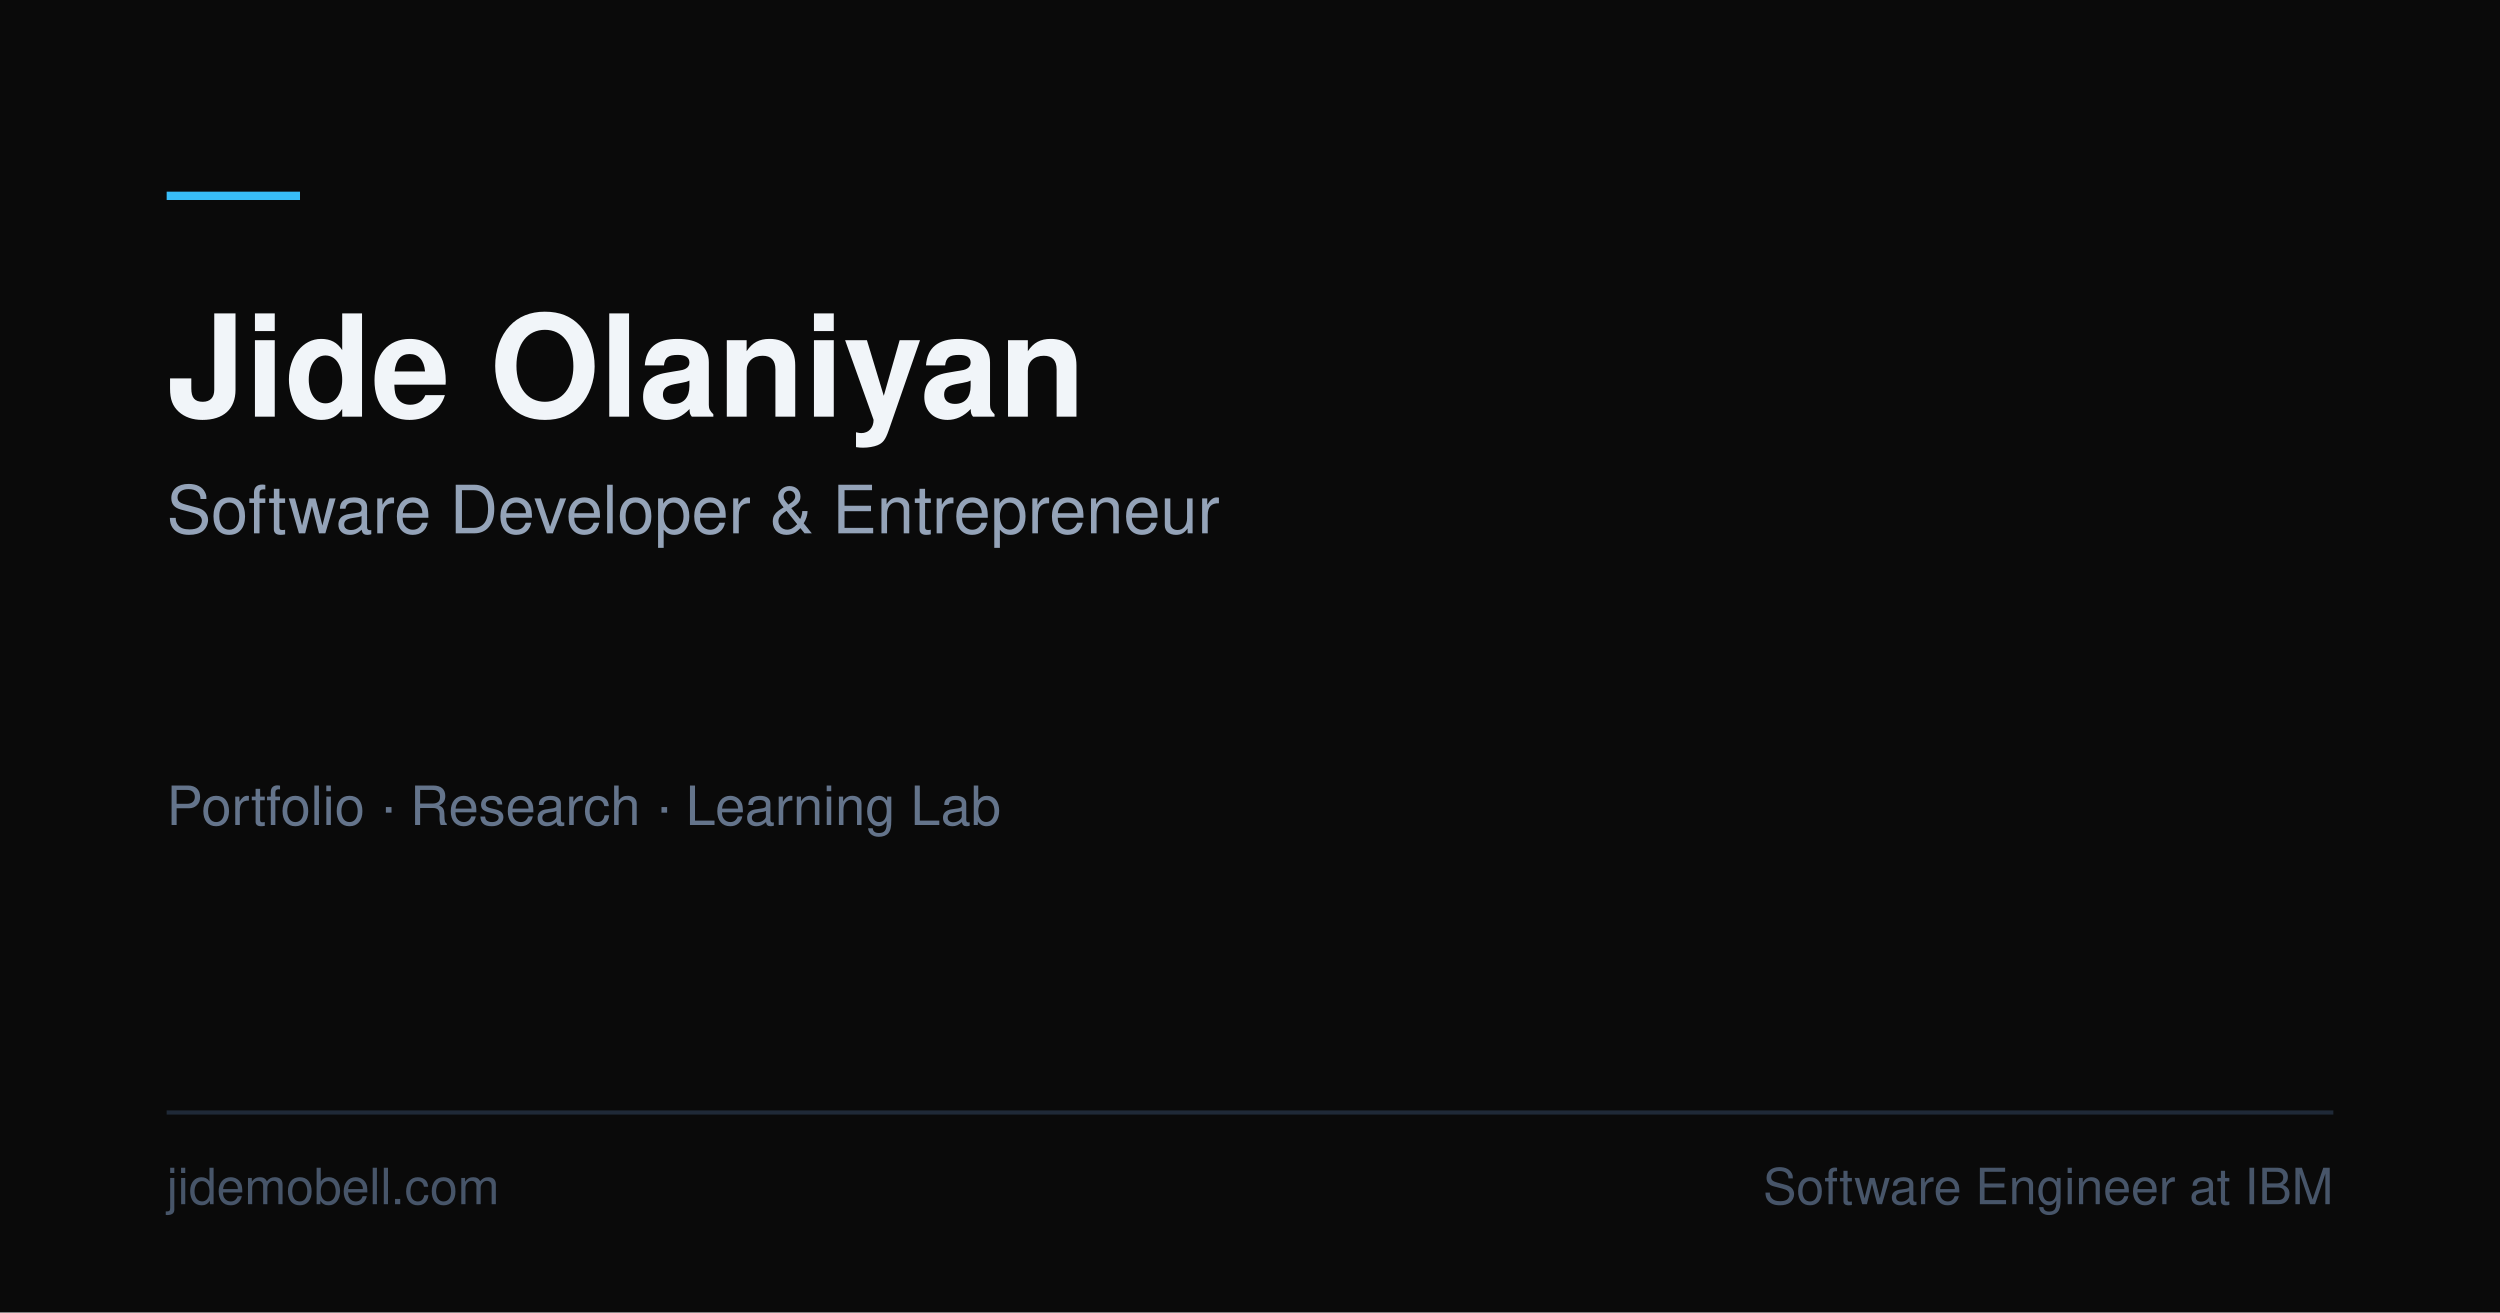
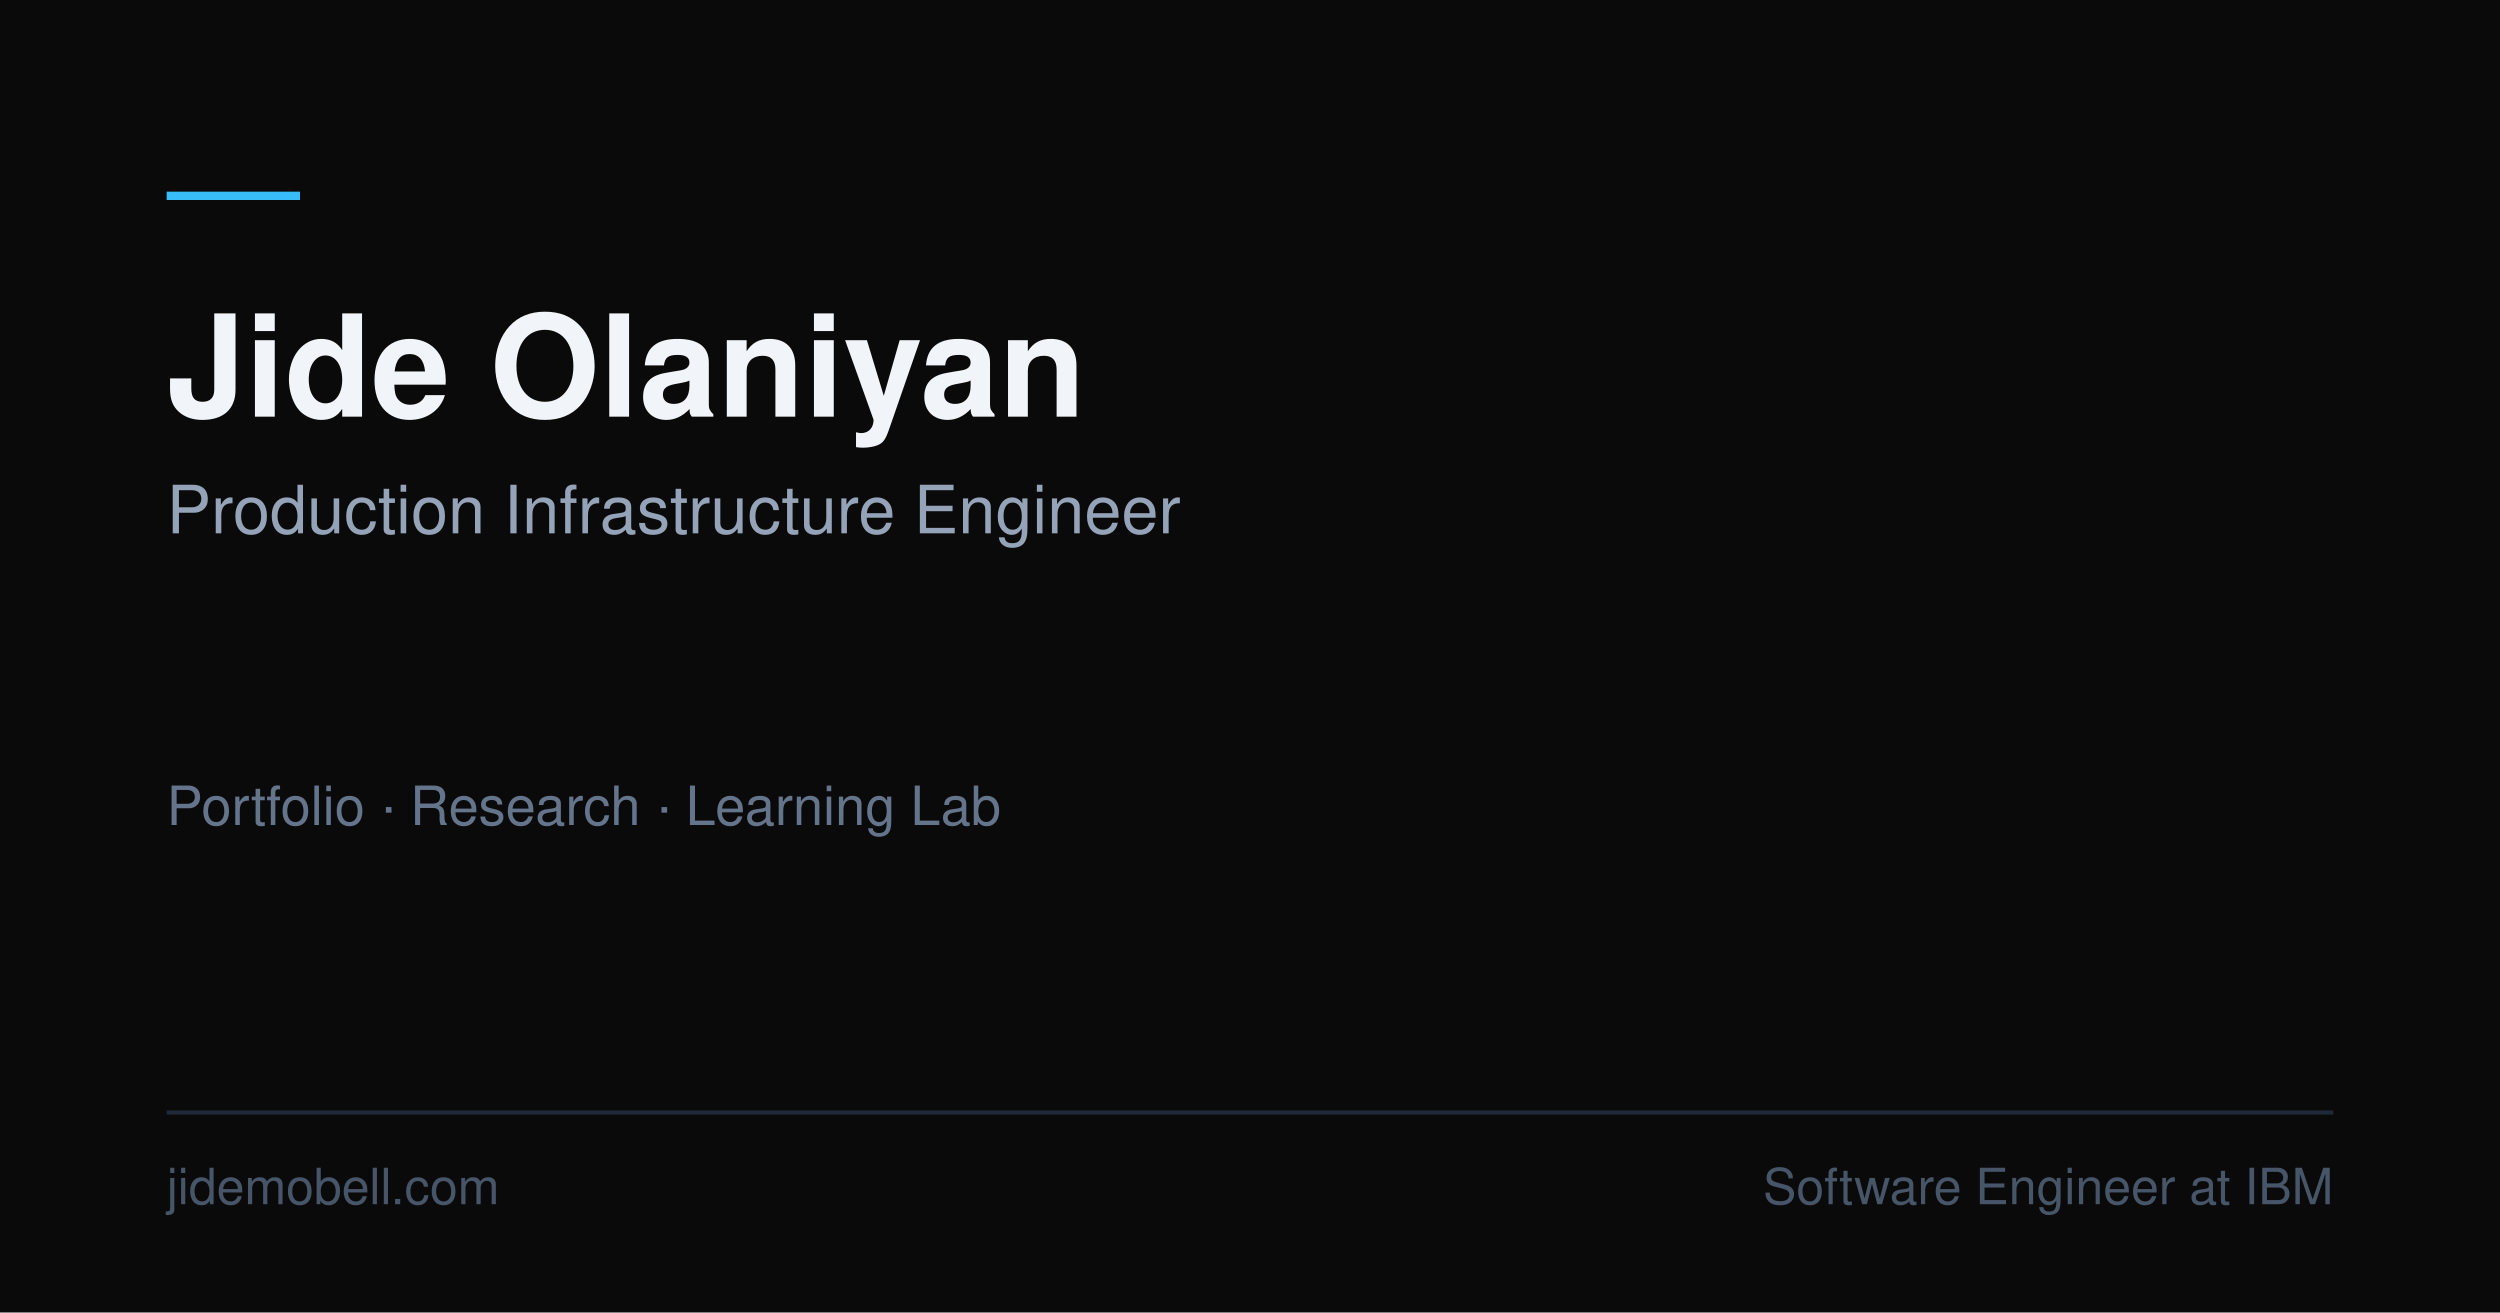
<svg xmlns="http://www.w3.org/2000/svg" width="1200" height="630" viewBox="0 0 1200 630">
  <rect width="1200" height="630" fill="#0a0a0a" />
  <rect x="80" y="92" width="64" height="4" fill="#38bdf8" />
  <text x="80" y="200" font-family="Helvetica, Arial, sans-serif" font-size="68" font-weight="600" fill="#f1f5f9">Jide Olaniyan</text>
-   <text x="80" y="256" font-family="Helvetica, Arial, sans-serif" font-size="32" fill="#94a3b8">Software Developer &amp; Entrepreneur</text>
+   <text x="80" y="256" font-family="Helvetica, Arial, sans-serif" font-size="32" fill="#94a3b8">Production Infrastructure Engineer</text>
  <text x="80" y="396" font-family="Helvetica, Arial, sans-serif" font-size="26" fill="#64748b">Portfolio · Research · Learning Lab</text>
  <line x1="80" y1="534" x2="1120" y2="534" stroke="#1f2937" stroke-width="2" />
  <text x="80" y="578" font-family="Helvetica, Arial, sans-serif" font-size="24" fill="#475569">jidemobell.com</text>
  <text x="1120" y="578" text-anchor="end" font-family="Helvetica, Arial, sans-serif" font-size="24" fill="#475569">Software Engineer at IBM</text>
</svg>
